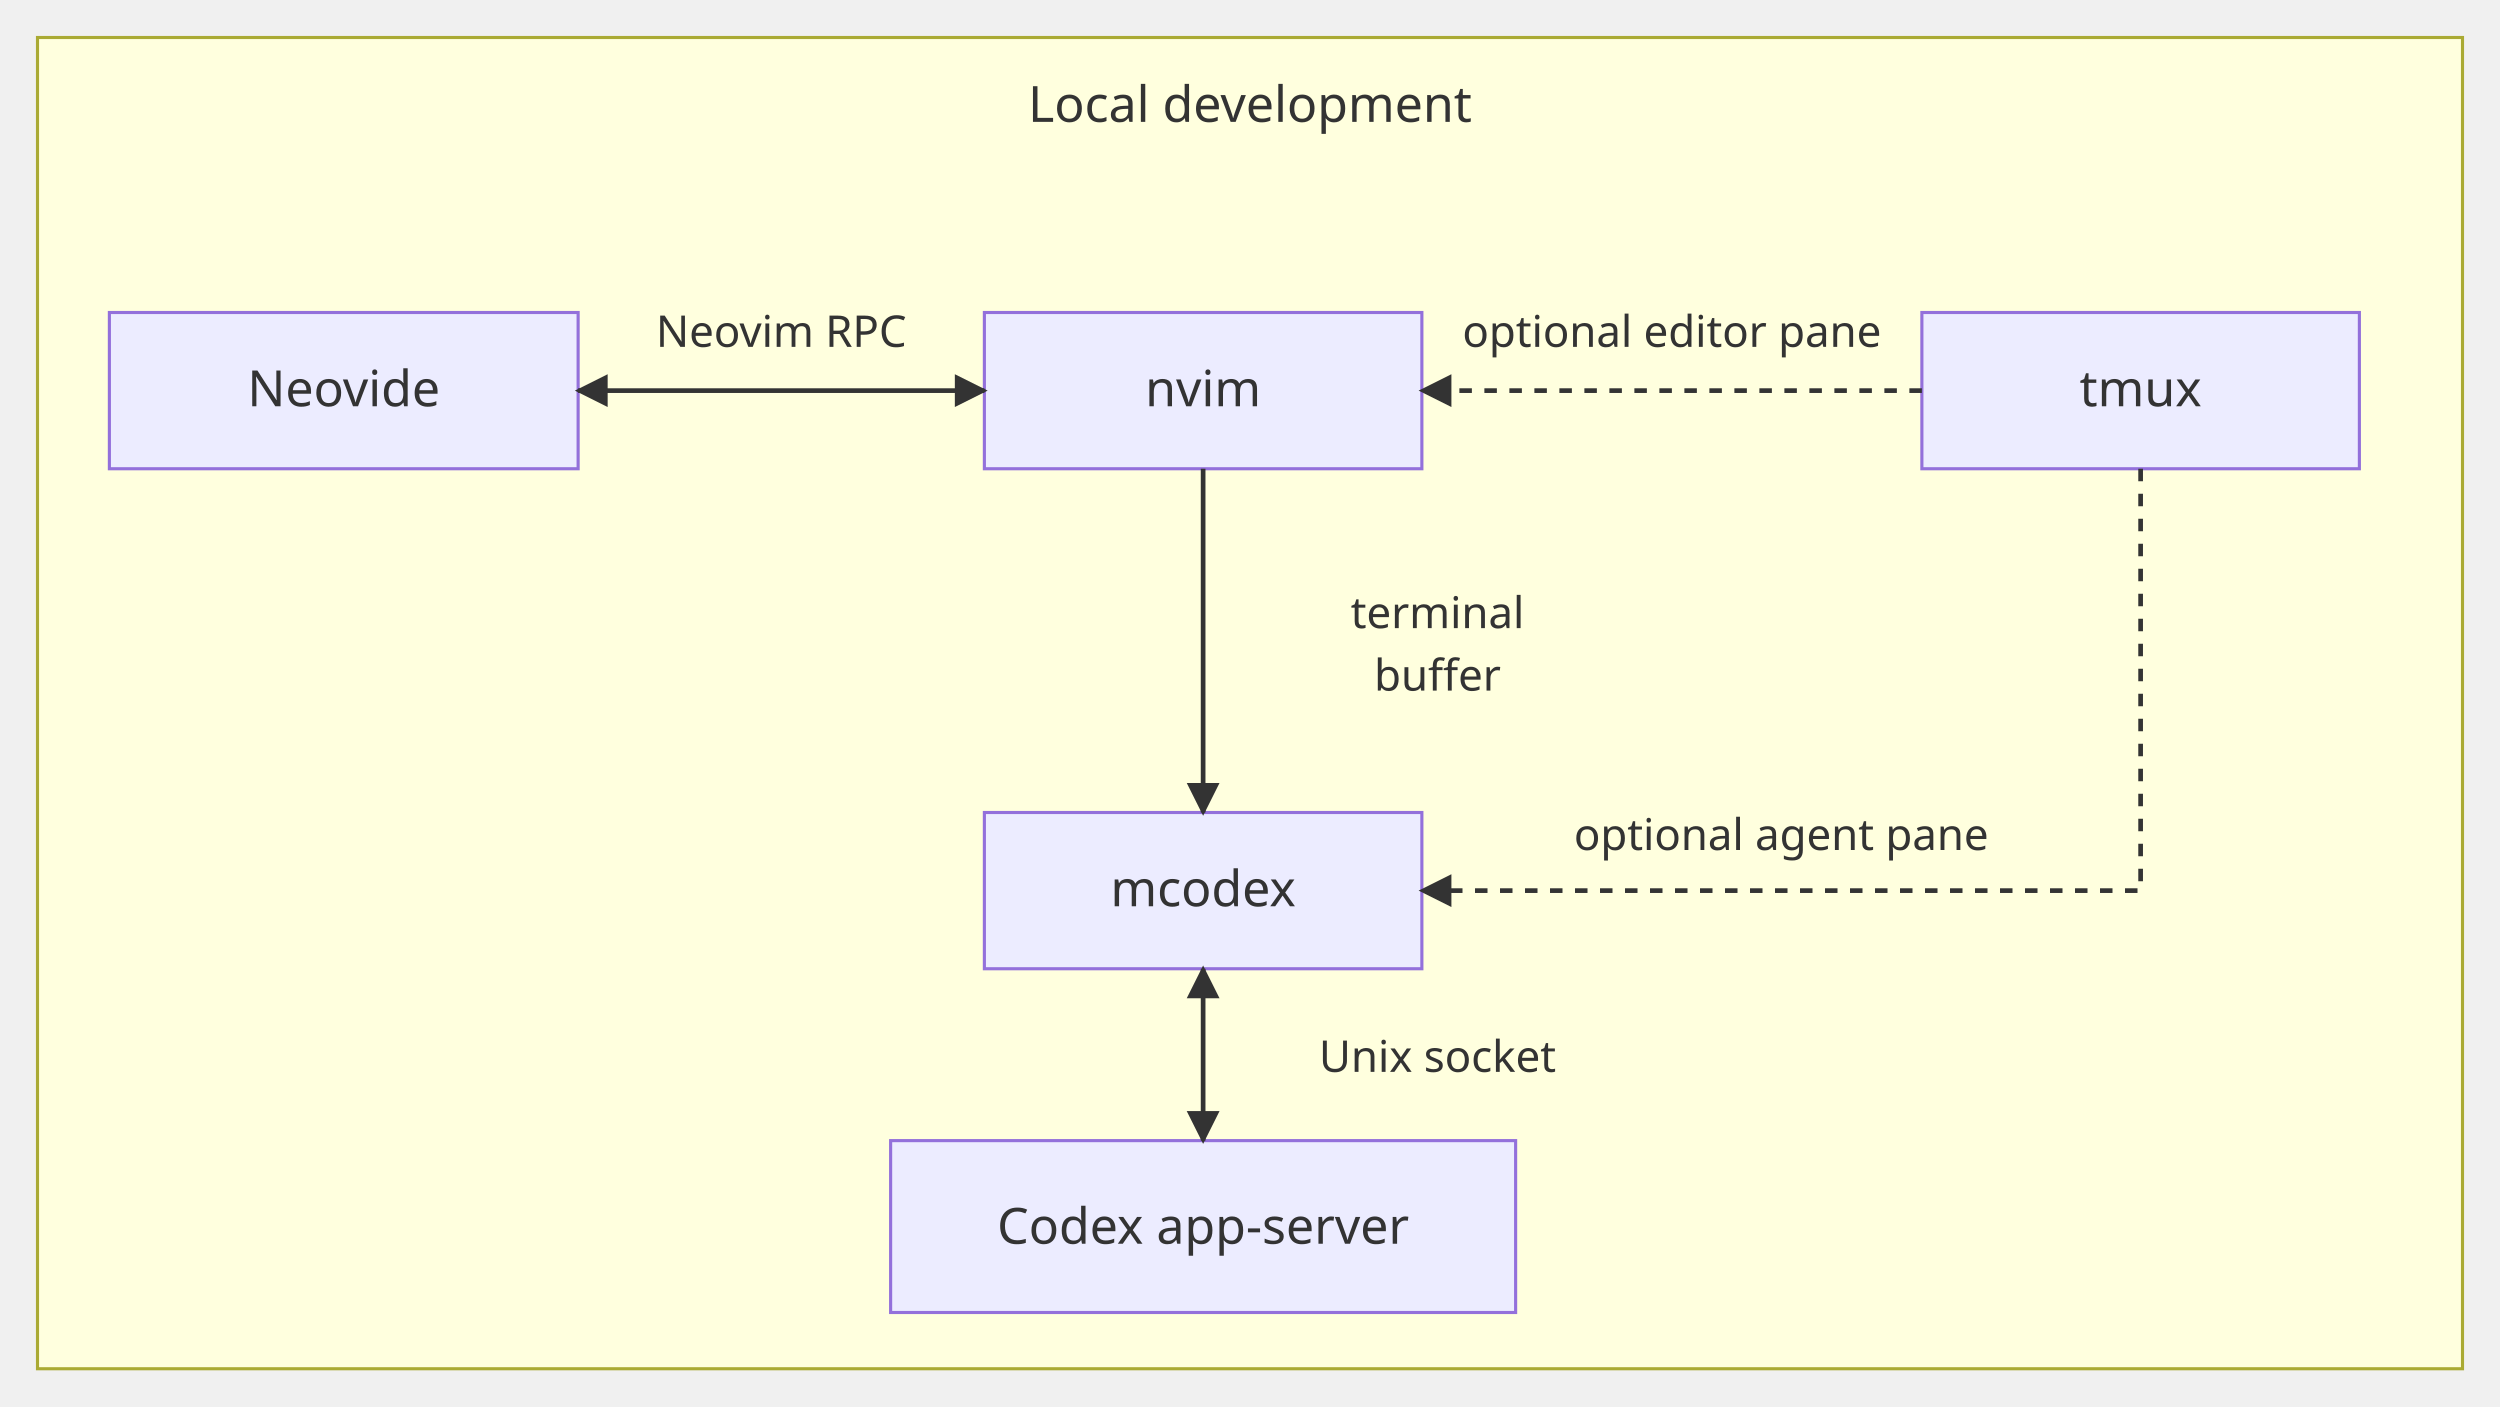
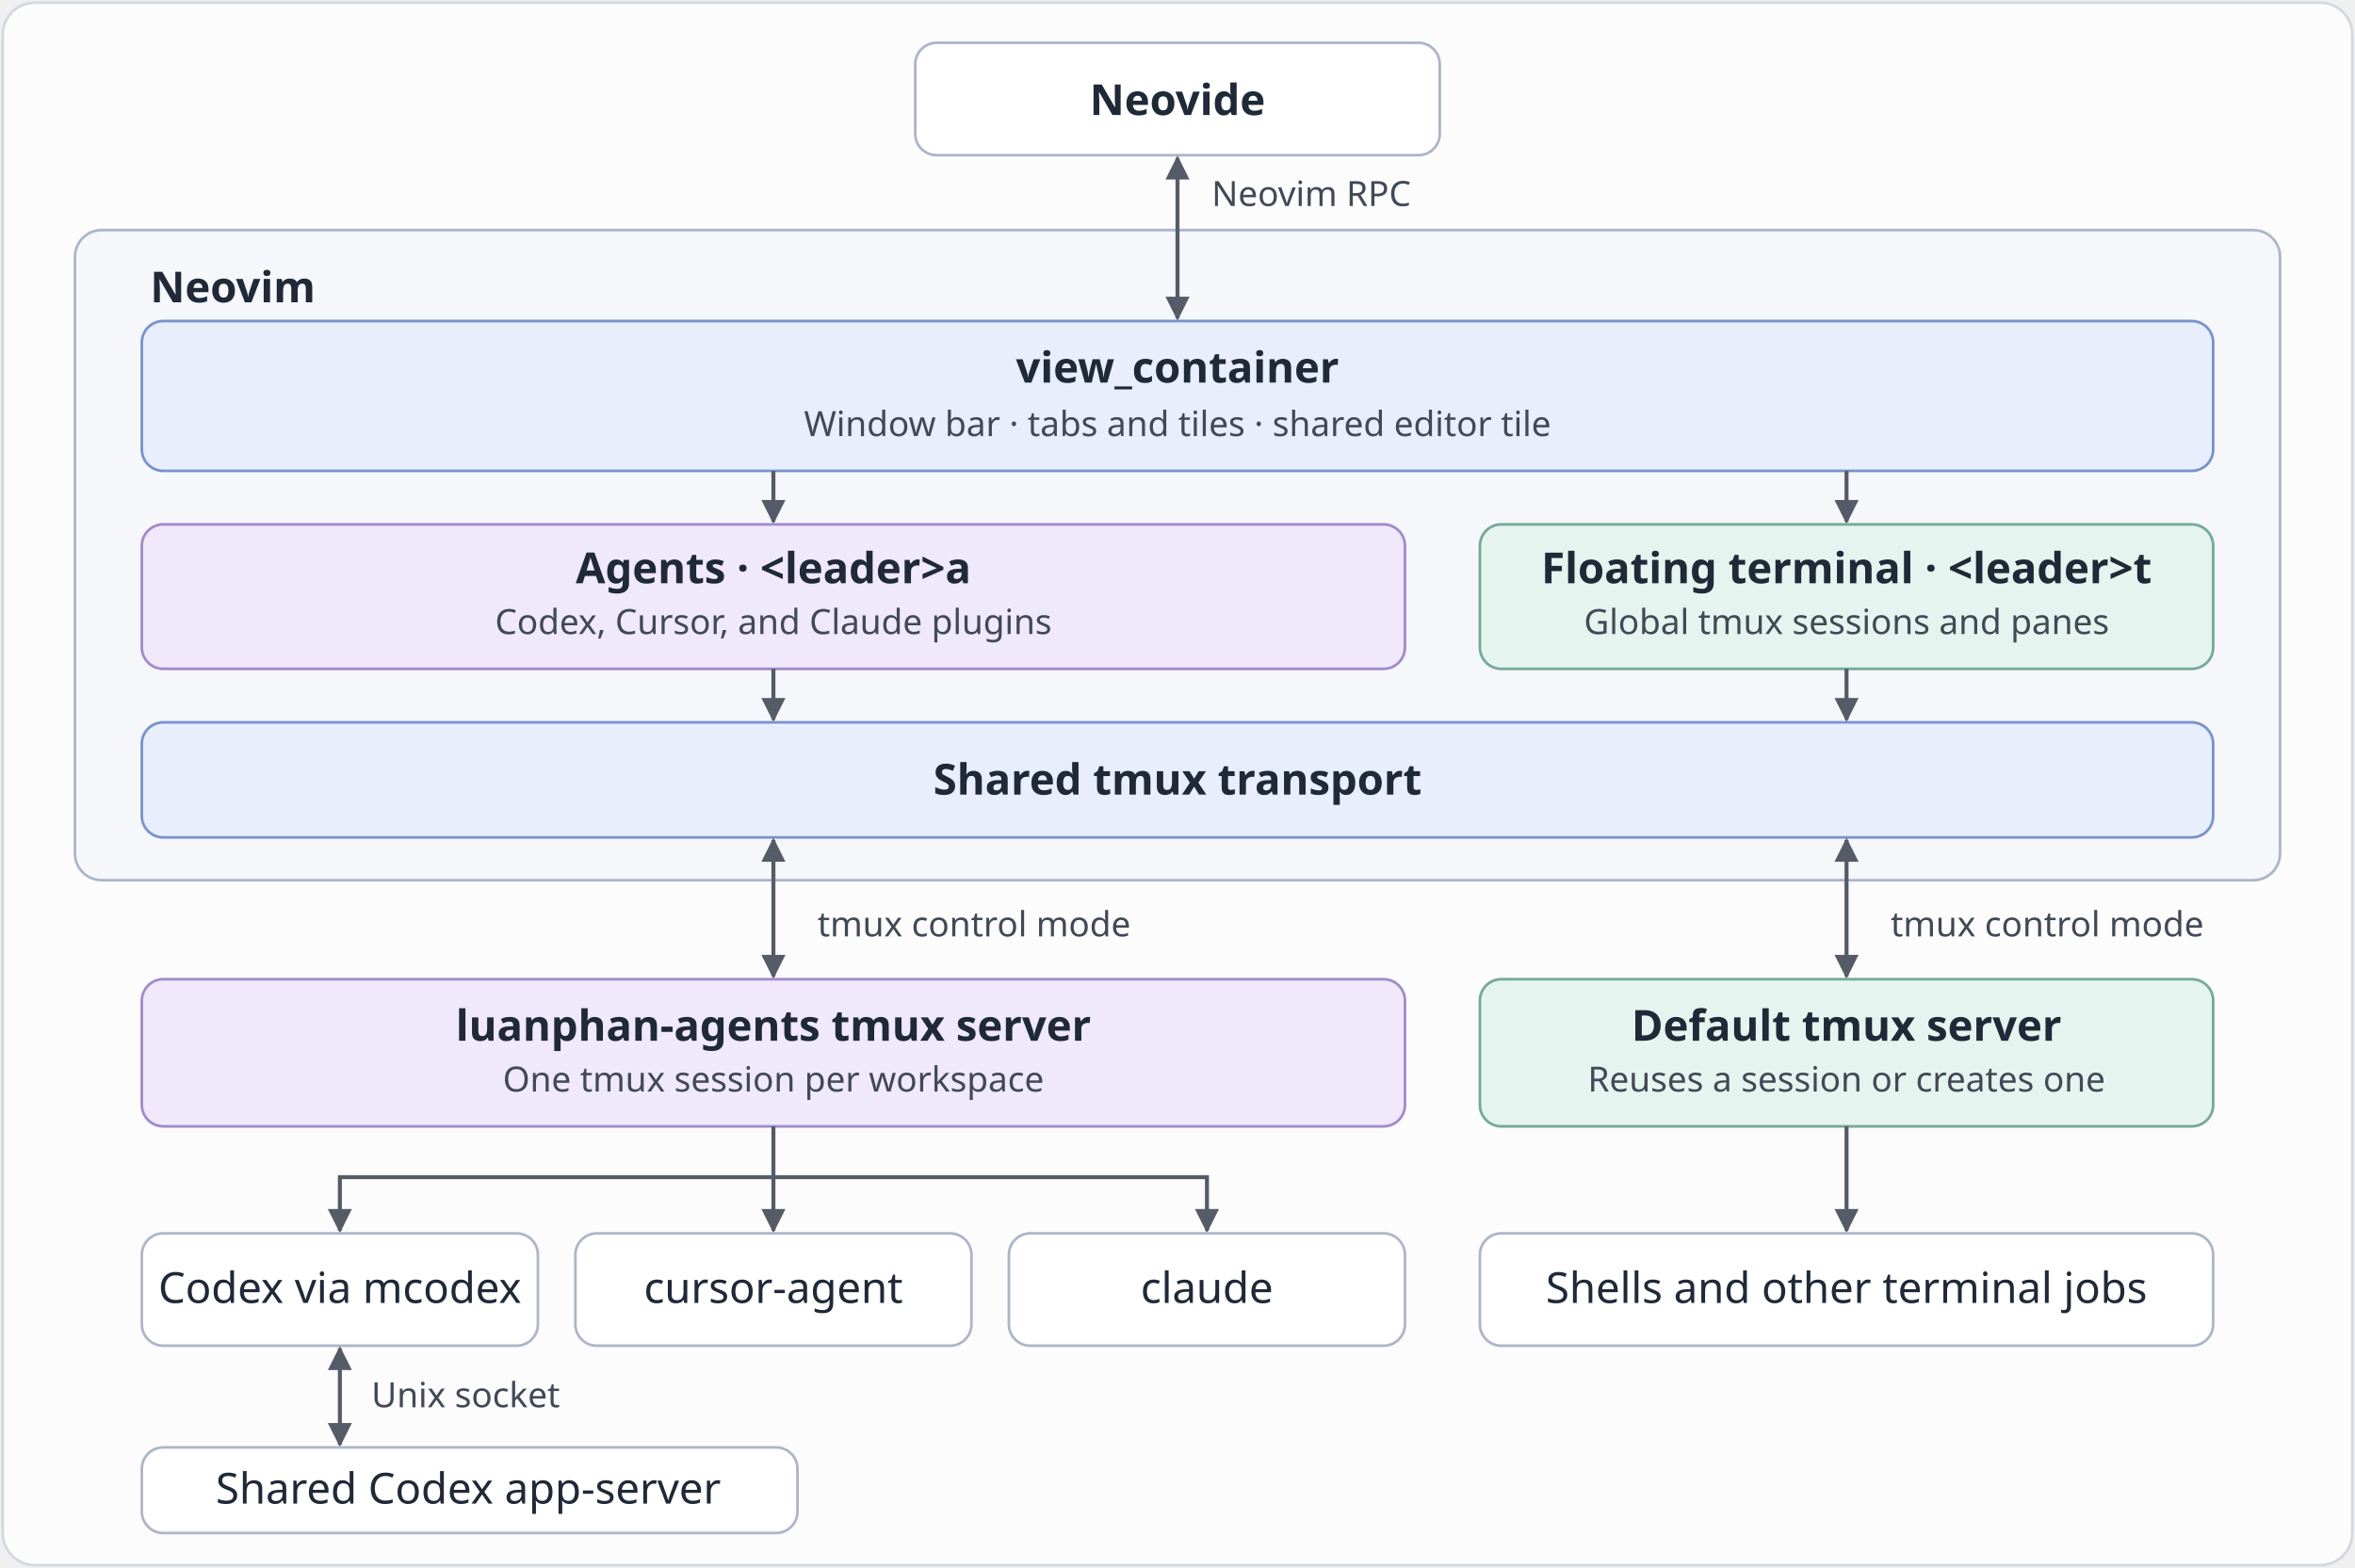
- <svg xmlns="http://www.w3.org/2000/svg" width="800" height="450" viewBox="0 0 800 450" role="img" aria-labelledby="title description">
+ <svg xmlns="http://www.w3.org/2000/svg" width="880" height="586" viewBox="0 0 880 586" role="img" aria-labelledby="title description">
  <defs>
-     <marker id="arrow" viewBox="0 0 10 10" refX="9" refY="5" markerWidth="7" markerHeight="7" orient="auto-start-reverse">
-       <path d="M 0 0 L 10 5 L 0 10 z" fill="#333" />
+     <marker id="arrow" viewBox="0 0 10 10" refX="9" refY="5" markerWidth="6" markerHeight="6" orient="auto-start-reverse">
+       <path d="M 0 0 L 10 5 L 0 10 z" fill="#555b67" />
    </marker>
    <style>
-       text { font-family: sans-serif; font-size: 16px; fill: #333; text-anchor: middle; }
-       .machine { fill: #ffffde; stroke: #aaaa33; }
-       .component { fill: #ececff; stroke: #9370db; }
-       .connection { fill: none; stroke: #333; stroke-width: 1.5; marker-end: url(#arrow); }
+       text { font-family: system-ui, sans-serif; font-size: 16px; fill: #1f2937; text-anchor: middle; }
+       .heading { font-weight: 650; }
+       .detail { font-size: 13px; fill: #414956; }
+       .layer { fill: #f5f7fb; stroke: #adb6c8; }
+       .component { fill: #ffffff; stroke: #adb6c8; }
+       .shared { fill: #e8eefc; stroke: #7893cd; }
+       .agent { fill: #efe9fb; stroke: #a18bc9; }
+       .terminal { fill: #e5f4ef; stroke: #75a999; }
+       .link { fill: none; stroke: #555b67; stroke-width: 1.5; marker-end: url(#arrow); }
      .both { marker-start: url(#arrow); }
-       .optional { stroke-dasharray: 4 4; }
-       .label { font-size: 14px; }
    </style>
  </defs>
-   <rect class="machine" x="12" y="12" width="776" height="426" />
-   <text x="400" y="39">Local development</text>
-   <rect class="component" x="35" y="100" width="150" height="50" />
-   <text x="110" y="130">Neovide</text>
-   <rect class="component" x="315" y="100" width="140" height="50" />
-   <text x="385" y="130">nvim</text>
-   <rect class="component" x="615" y="100" width="140" height="50" />
-   <text x="685" y="130">tmux</text>
-   <rect class="component" x="315" y="260" width="140" height="50" />
-   <text x="385" y="290">mcodex</text>
-   <rect class="component" x="285" y="365" width="200" height="55" />
-   <text x="385" y="398">Codex app-server</text>
-   <path class="connection both" d="M 185 125 H 315" />
-   <text class="label" x="250" y="111">Neovim RPC</text>
-   <path class="connection" d="M 385 150 V 260" />
-   <text class="label" x="460" y="201">terminal</text>
-   <text class="label" x="460" y="221">buffer</text>
-   <path class="connection both" d="M 385 310 V 365" />
-   <text class="label" x="460" y="343">Unix socket</text>
-   <path class="connection optional" d="M 615 125 H 455" />
-   <text class="label" x="535" y="111">optional editor pane</text>
-   <path class="connection optional" d="M 685 150 V 285 H 455" />
-   <text class="label" x="570" y="272">optional agent pane</text>
+   <rect x="1" y="1" width="878" height="584" rx="12" fill="#fcfcfd" stroke="#d3d8e0" />
+   <rect class="component" x="342" y="16" width="196" height="42" rx="8" />
+   <text class="heading" x="440" y="43">Neovide</text>
+   <rect class="layer" x="28" y="86" width="824" height="243" rx="10" />
+   <text class="heading" x="87" y="113">Neovim</text>
+   <path class="link both" d="M 440 59 V 119" />
+   <text class="detail" x="490" y="77">Neovim RPC</text>
+   <rect class="shared" x="53" y="120" width="774" height="56" rx="8" />
+   <text class="heading" x="440" y="143">view_container</text>
+   <text class="detail" x="440" y="163">Window bar · tabs and tiles · shared editor tile</text>
+   <path class="link" d="M 289 176 V 195" />
+   <path class="link" d="M 690 176 V 195" />
+   <rect class="agent" x="53" y="196" width="472" height="54" rx="8" />
+   <text class="heading" x="289" y="218">Agents · &lt;leader&gt;a</text>
+   <text class="detail" x="289" y="237">Codex, Cursor, and Claude plugins</text>
+   <rect class="terminal" x="553" y="196" width="274" height="54" rx="8" />
+   <text class="heading" x="690" y="218">Floating terminal · &lt;leader&gt;t</text>
+   <text class="detail" x="690" y="237">Global tmux sessions and panes</text>
+   <path class="link" d="M 289 250 V 269" />
+   <path class="link" d="M 690 250 V 269" />
+   <rect class="shared" x="53" y="270" width="774" height="43" rx="8" />
+   <text class="heading" x="440" y="297">Shared tmux transport</text>
+   <path class="link both" d="M 289 314 V 365" />
+   <path class="link both" d="M 690 314 V 365" />
+   <text class="detail" x="364" y="350">tmux control mode</text>
+   <text class="detail" x="765" y="350">tmux control mode</text>
+   <rect class="agent" x="53" y="366" width="472" height="55" rx="8" />
+   <text class="heading" x="289" y="389">luanphan-agents tmux server</text>
+   <text class="detail" x="289" y="408">One tmux session per workspace</text>
+   <rect class="terminal" x="553" y="366" width="274" height="55" rx="8" />
+   <text class="heading" x="690" y="389">Default tmux server</text>
+   <text class="detail" x="690" y="408">Reuses a session or creates one</text>
+   <path class="link" d="M 289 421 V 460" />
+   <path class="link" d="M 289 440 H 127 V 460" />
+   <path class="link" d="M 289 440 H 451 V 460" />
+   <path class="link" d="M 690 421 V 460" />
+   <rect class="component" x="53" y="461" width="148" height="42" rx="8" />
+   <text x="127" y="487">Codex via mcodex</text>
+   <rect class="component" x="215" y="461" width="148" height="42" rx="8" />
+   <text x="289" y="487">cursor-agent</text>
+   <rect class="component" x="377" y="461" width="148" height="42" rx="8" />
+   <text x="451" y="487">claude</text>
+   <rect class="component" x="553" y="461" width="274" height="42" rx="8" />
+   <text x="690" y="487">Shells and other terminal jobs</text>
+   <path class="link both" d="M 127 504 V 540" />
+   <text class="detail" x="174" y="526">Unix socket</text>
+   <rect class="component" x="53" y="541" width="245" height="32" rx="8" />
+   <text x="175" y="562">Shared Codex app-server</text>
</svg>
